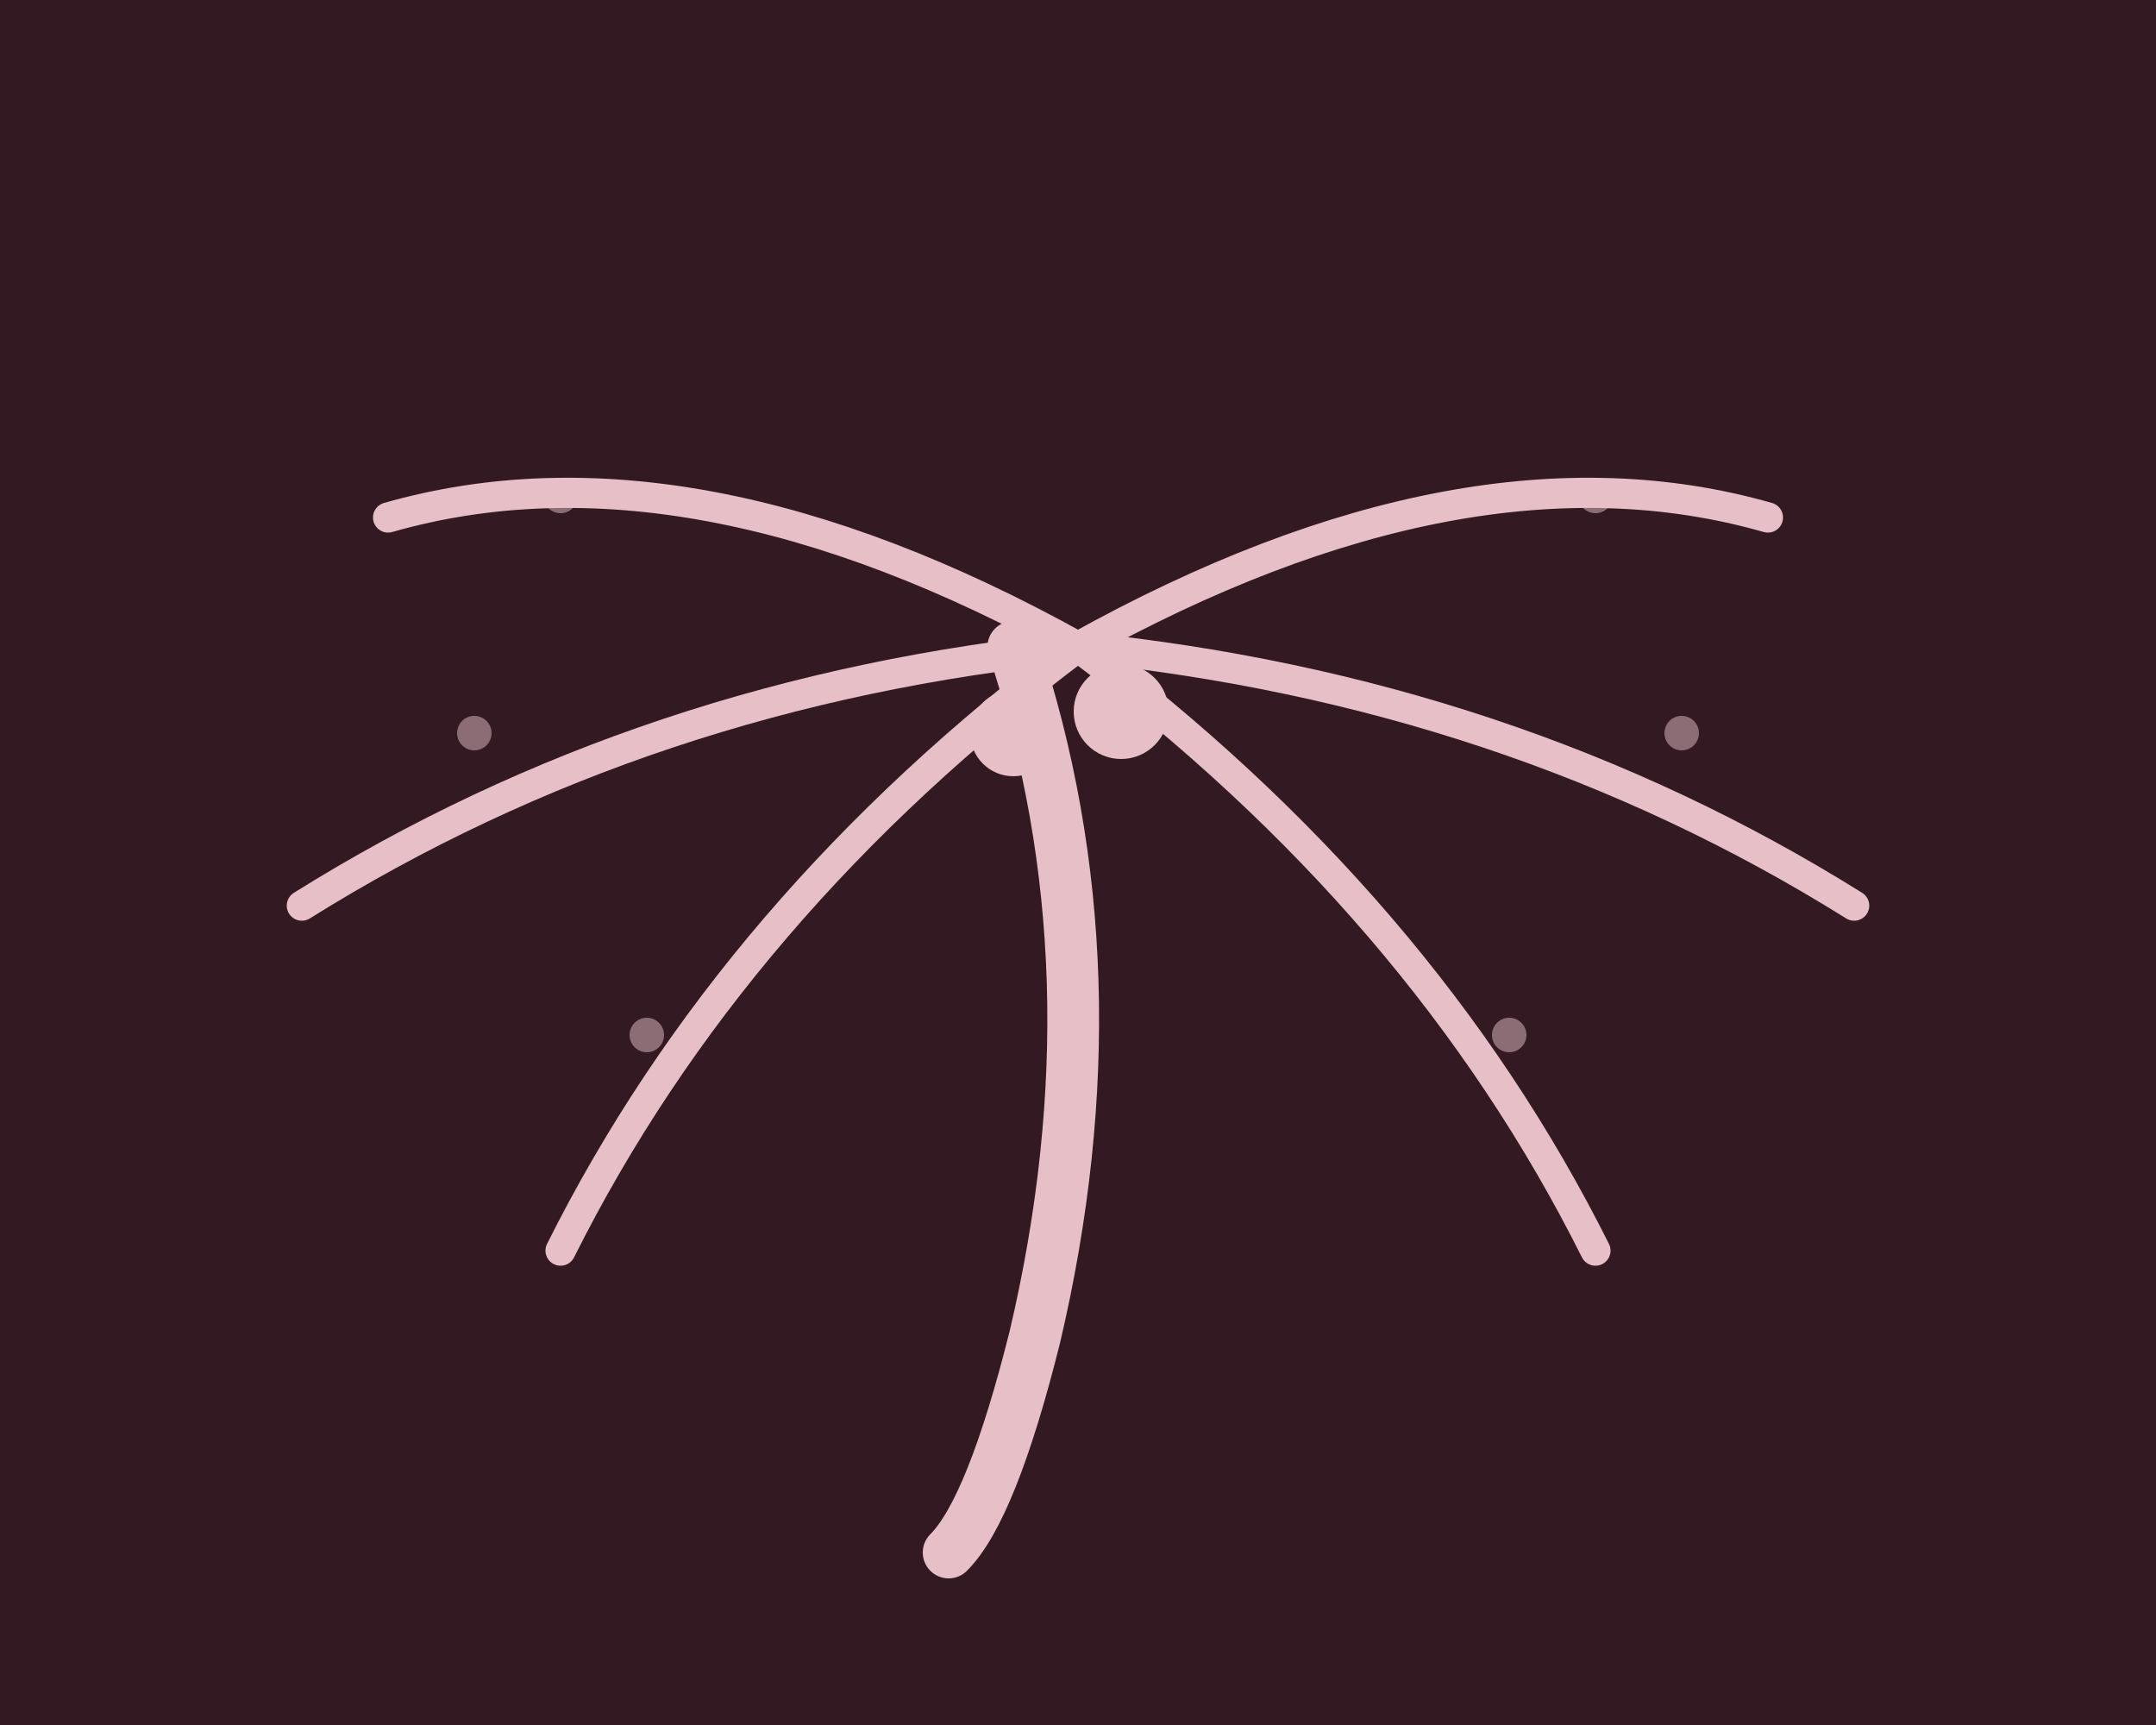
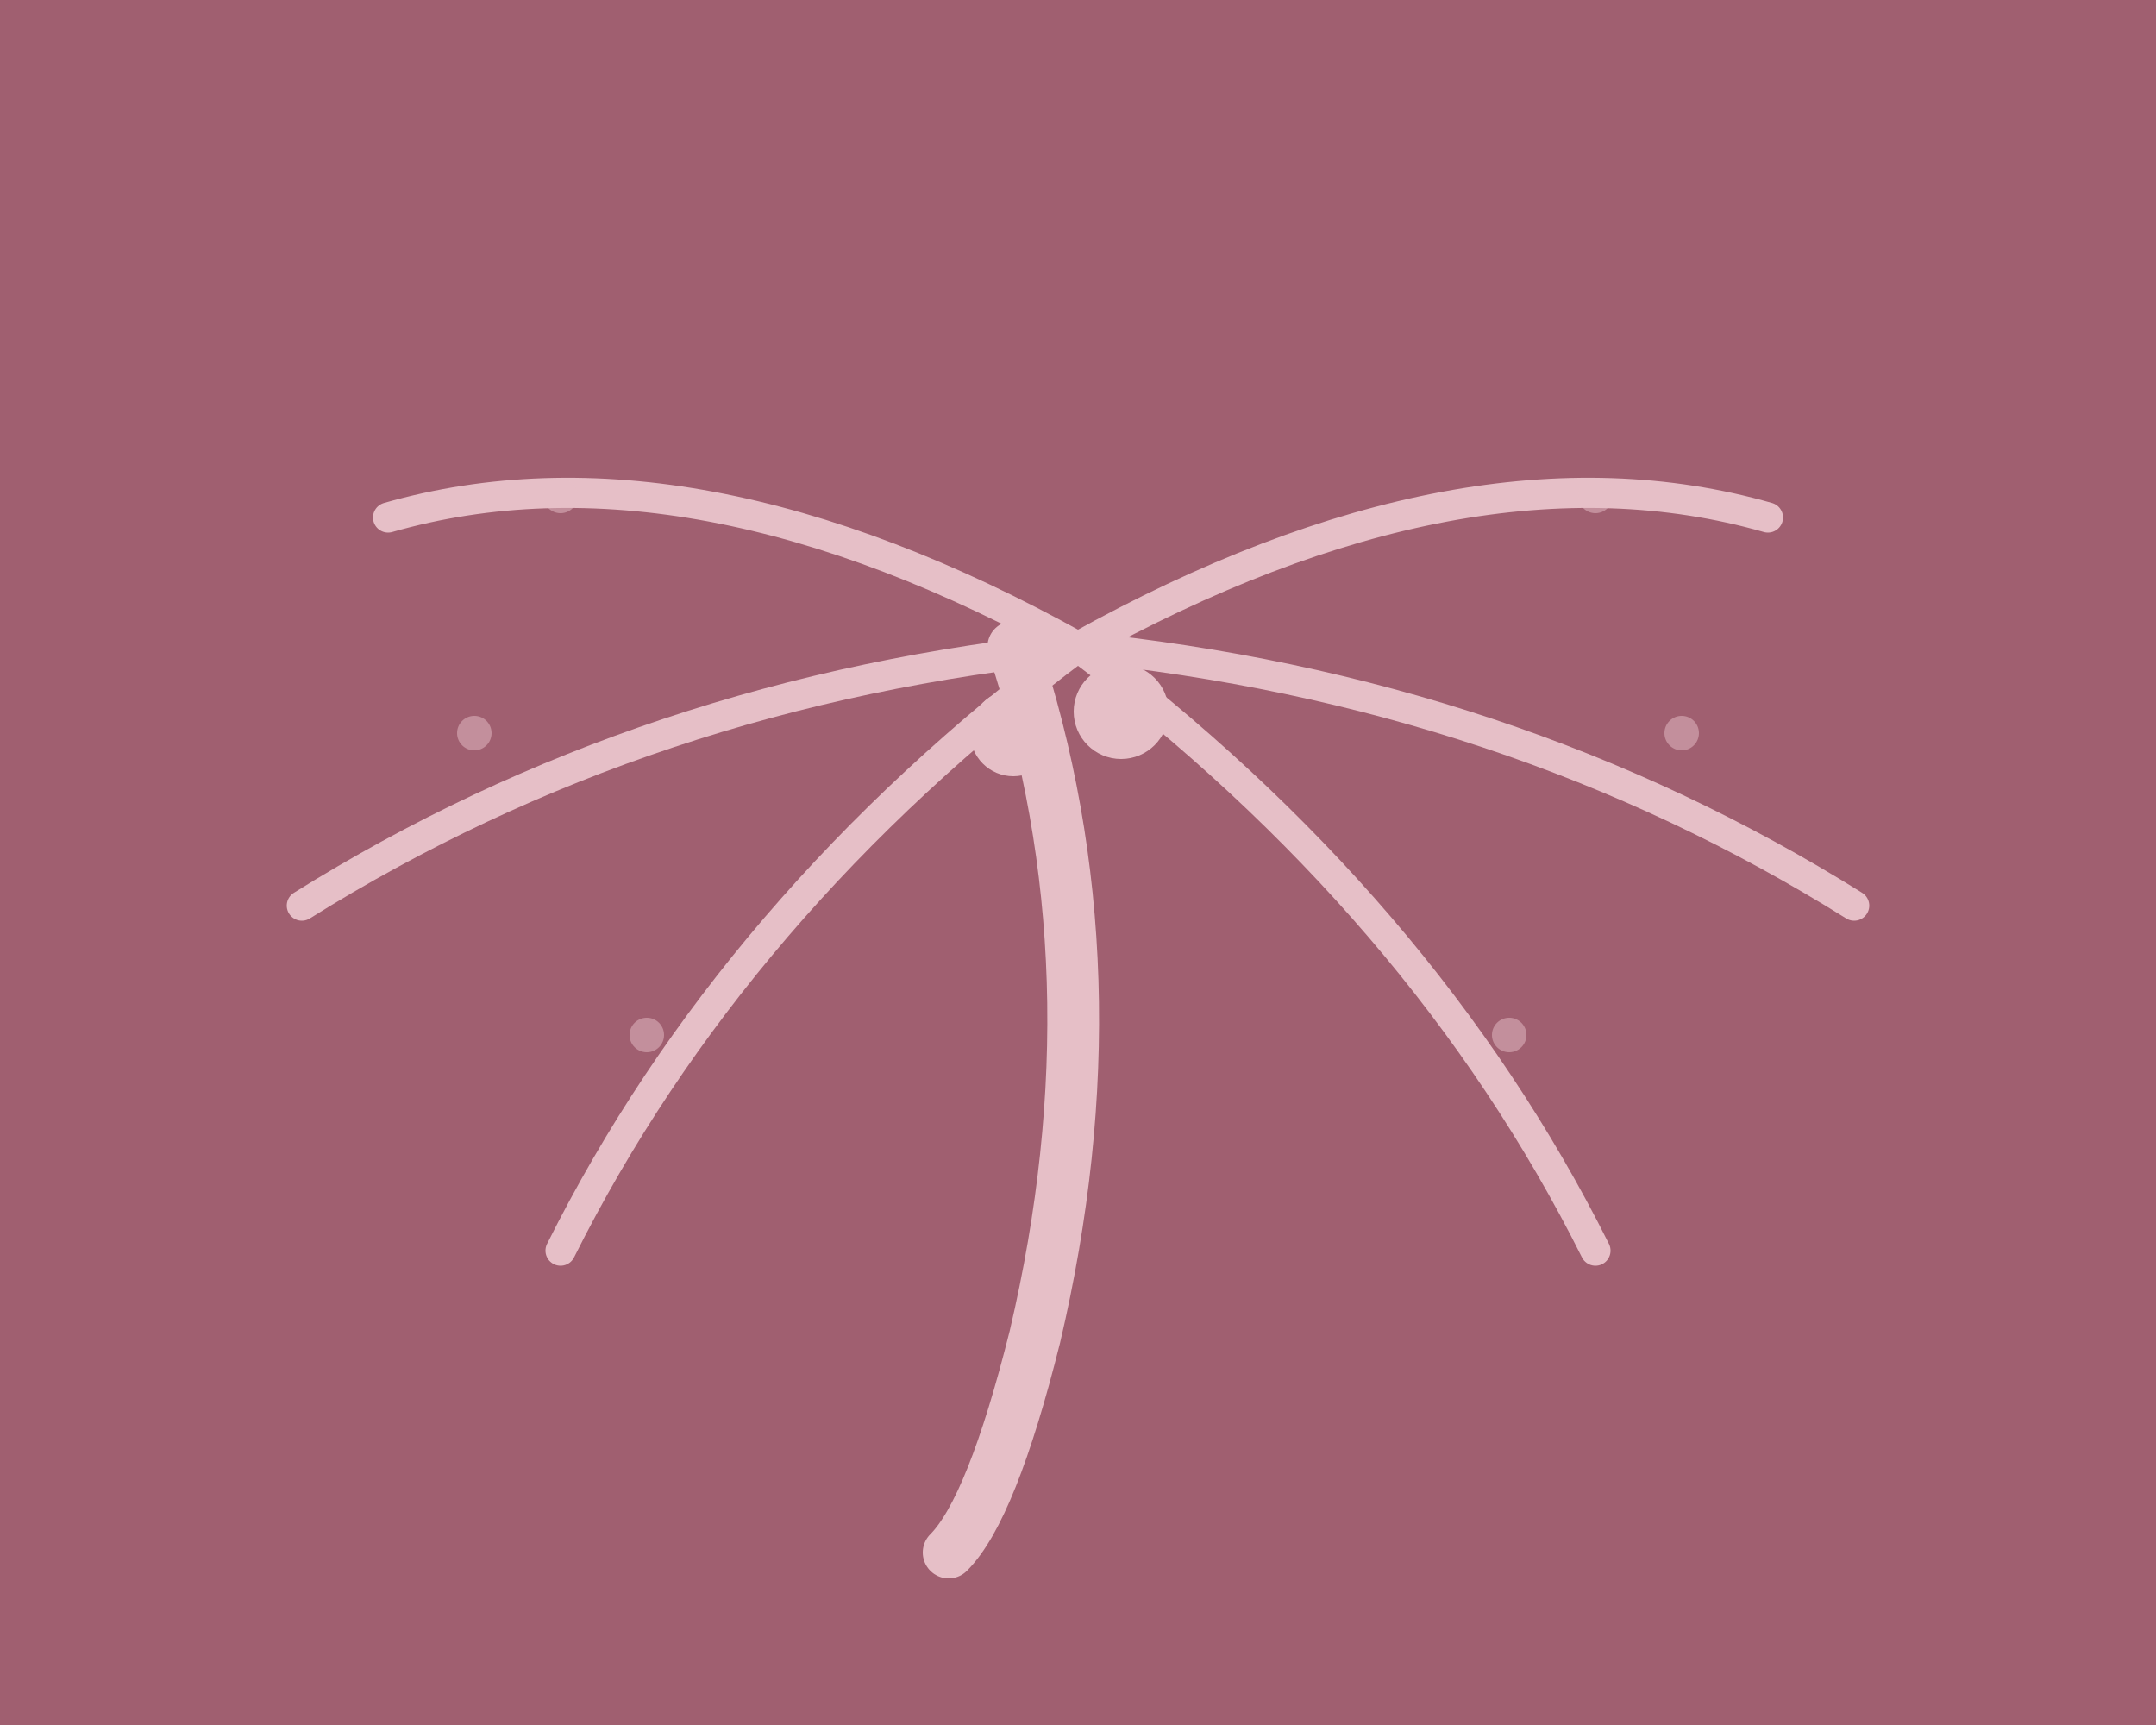
<svg xmlns="http://www.w3.org/2000/svg" viewBox="0 0 100 80">
-   <rect width="100" height="80" fill="#331A22" />
+   <rect width="100" height="80" fill="#A05F70" />
  <g stroke="#E6BFC7" stroke-width="1.4" stroke-linecap="round" stroke-linejoin="round" fill="none">
    <path d="M 50 30 Q 32 20, 18 24" />
    <path d="M 50 30 Q 30 32, 14 42" />
    <path d="M 50 30 Q 34 42, 26 58" />
    <path d="M 50 30 Q 68 20, 82 24" />
    <path d="M 50 30 Q 70 32, 86 42" />
    <path d="M 50 30 Q 66 42, 74 58" />
  </g>
  <g fill="#E6BFC7" opacity="0.5">
    <circle cx="26" cy="23" r="0.8" />
    <circle cx="22" cy="34" r="0.8" />
    <circle cx="30" cy="48" r="0.8" />
    <circle cx="74" cy="23" r="0.8" />
    <circle cx="78" cy="34" r="0.8" />
    <circle cx="70" cy="48" r="0.8" />
  </g>
  <path d="M 47 30 Q 52 45, 48 62 Q 46 70, 44 72" fill="none" stroke="#E6BFC7" stroke-width="2.4" stroke-linecap="round" stroke-linejoin="round" />
  <circle cx="52" cy="33" r="2.2" fill="#E6BFC7" />
  <circle cx="47" cy="34" r="2" fill="#E6BFC7" />
</svg>
